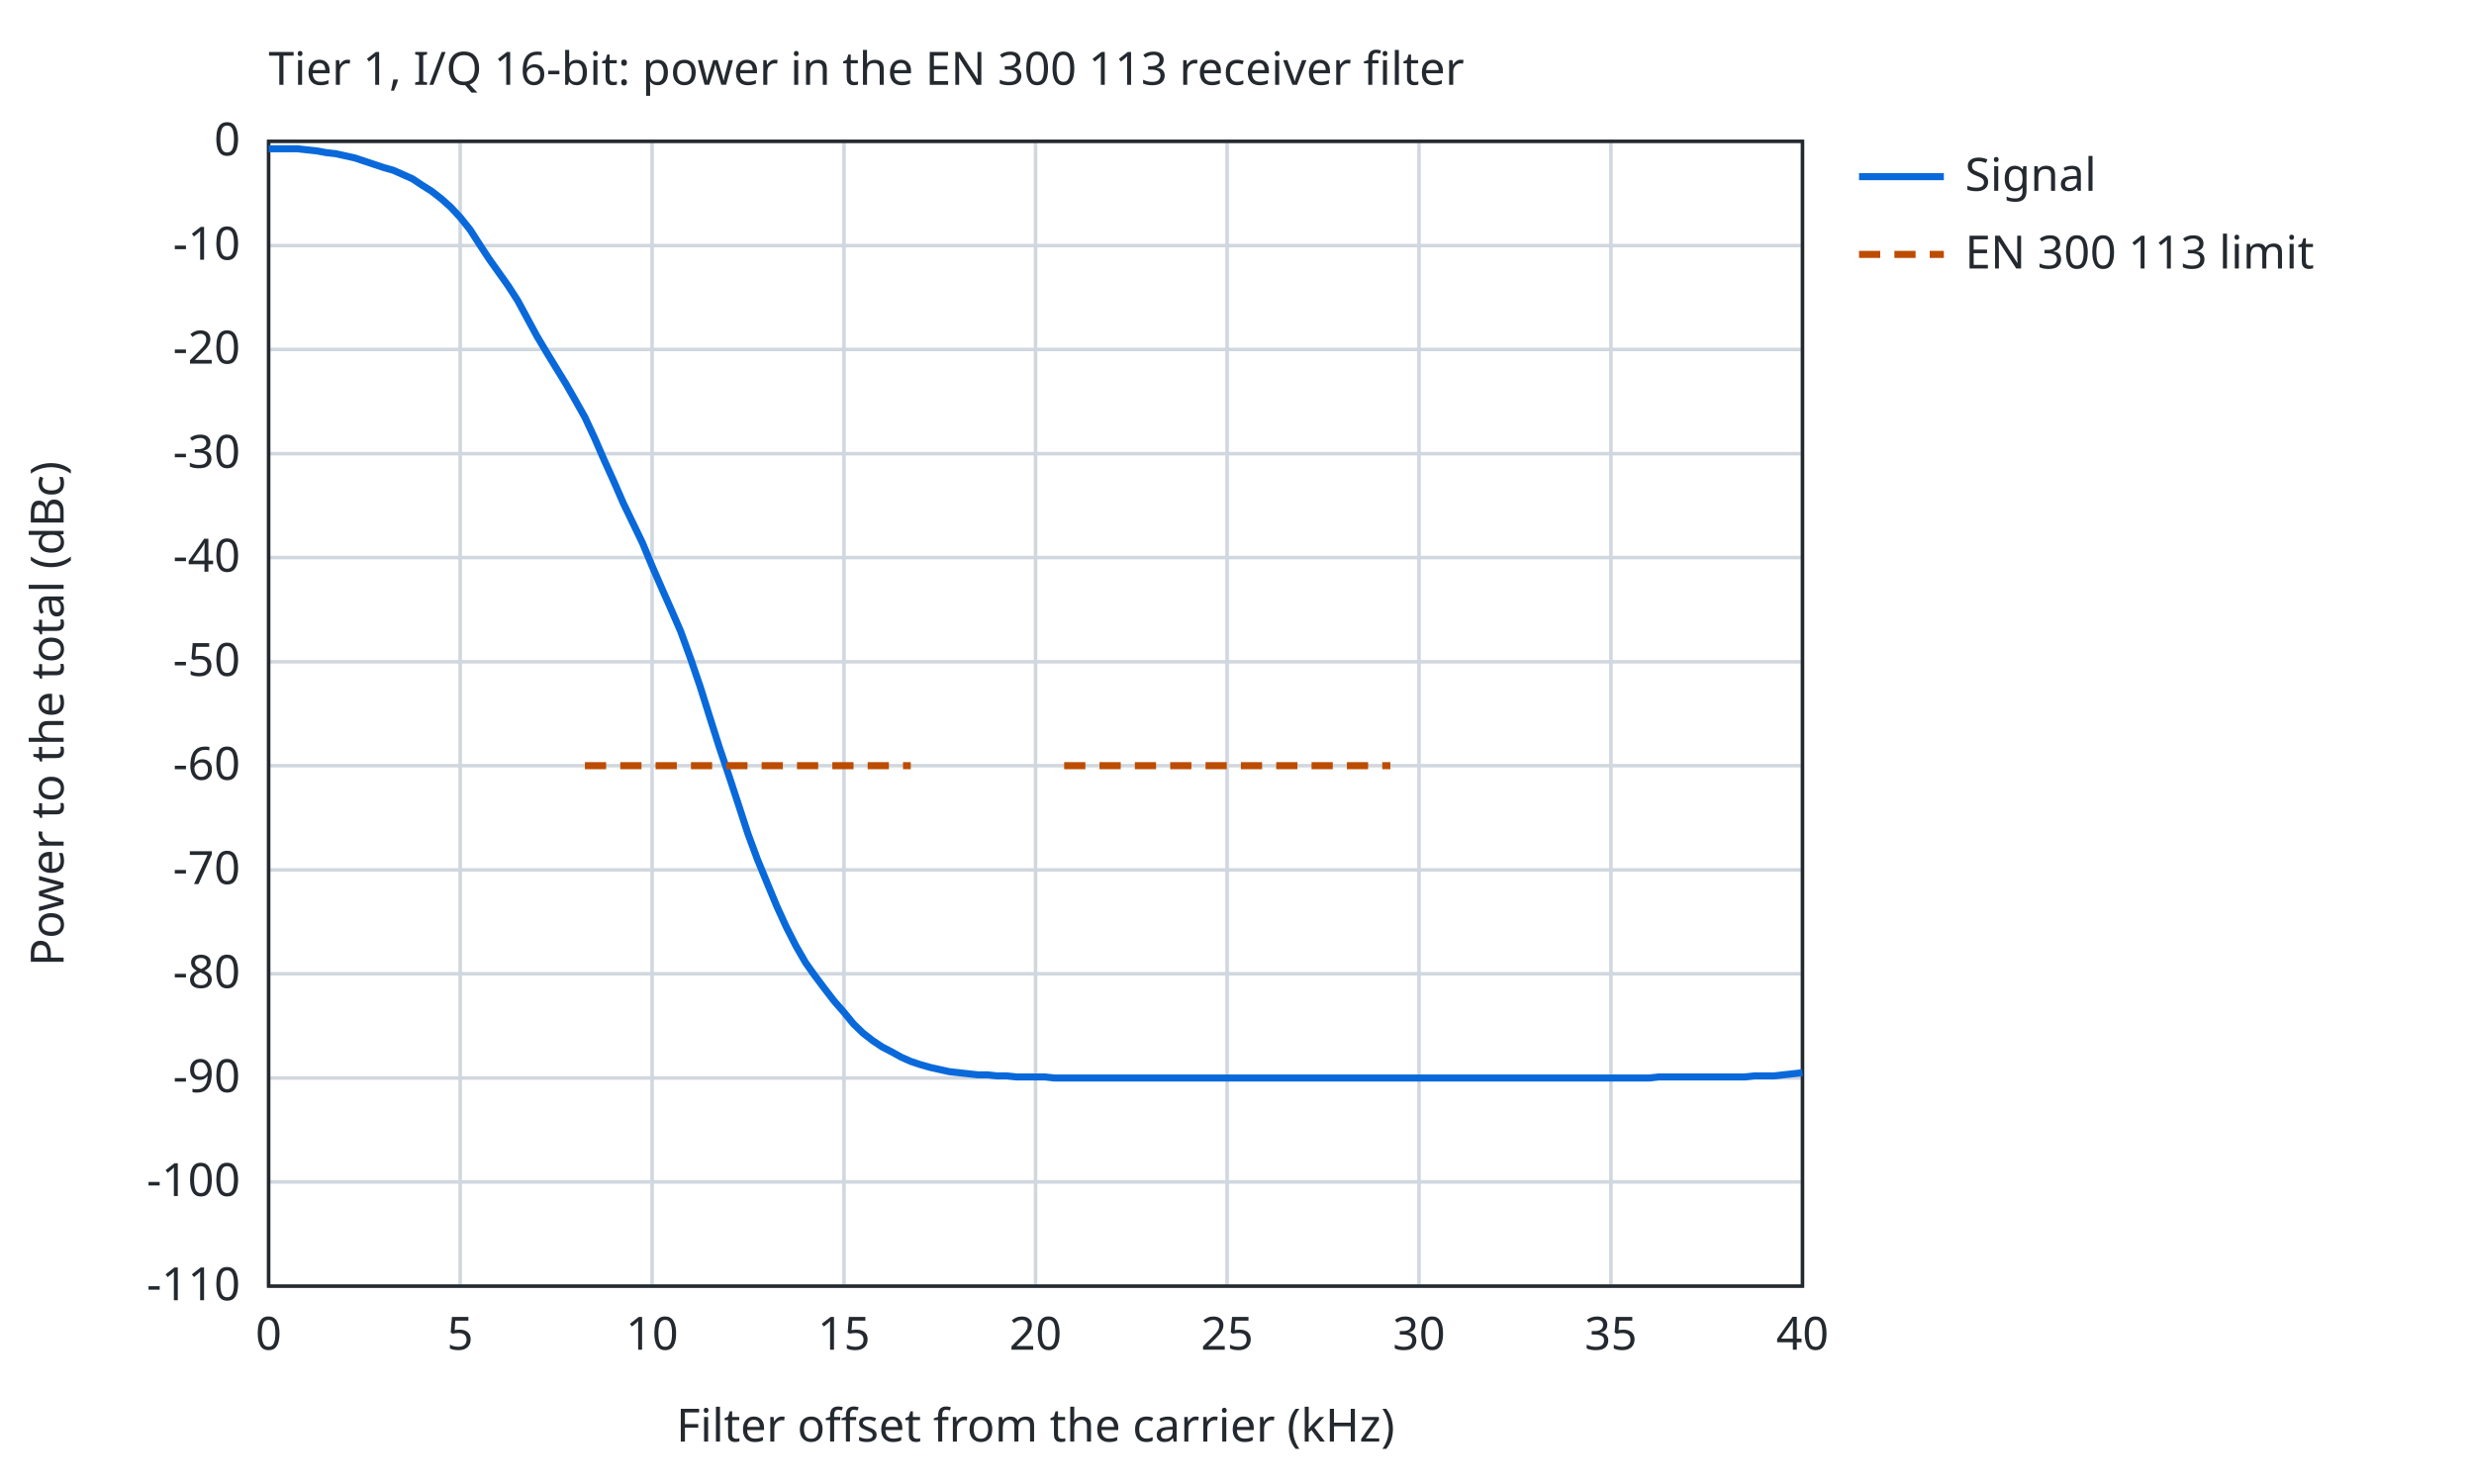
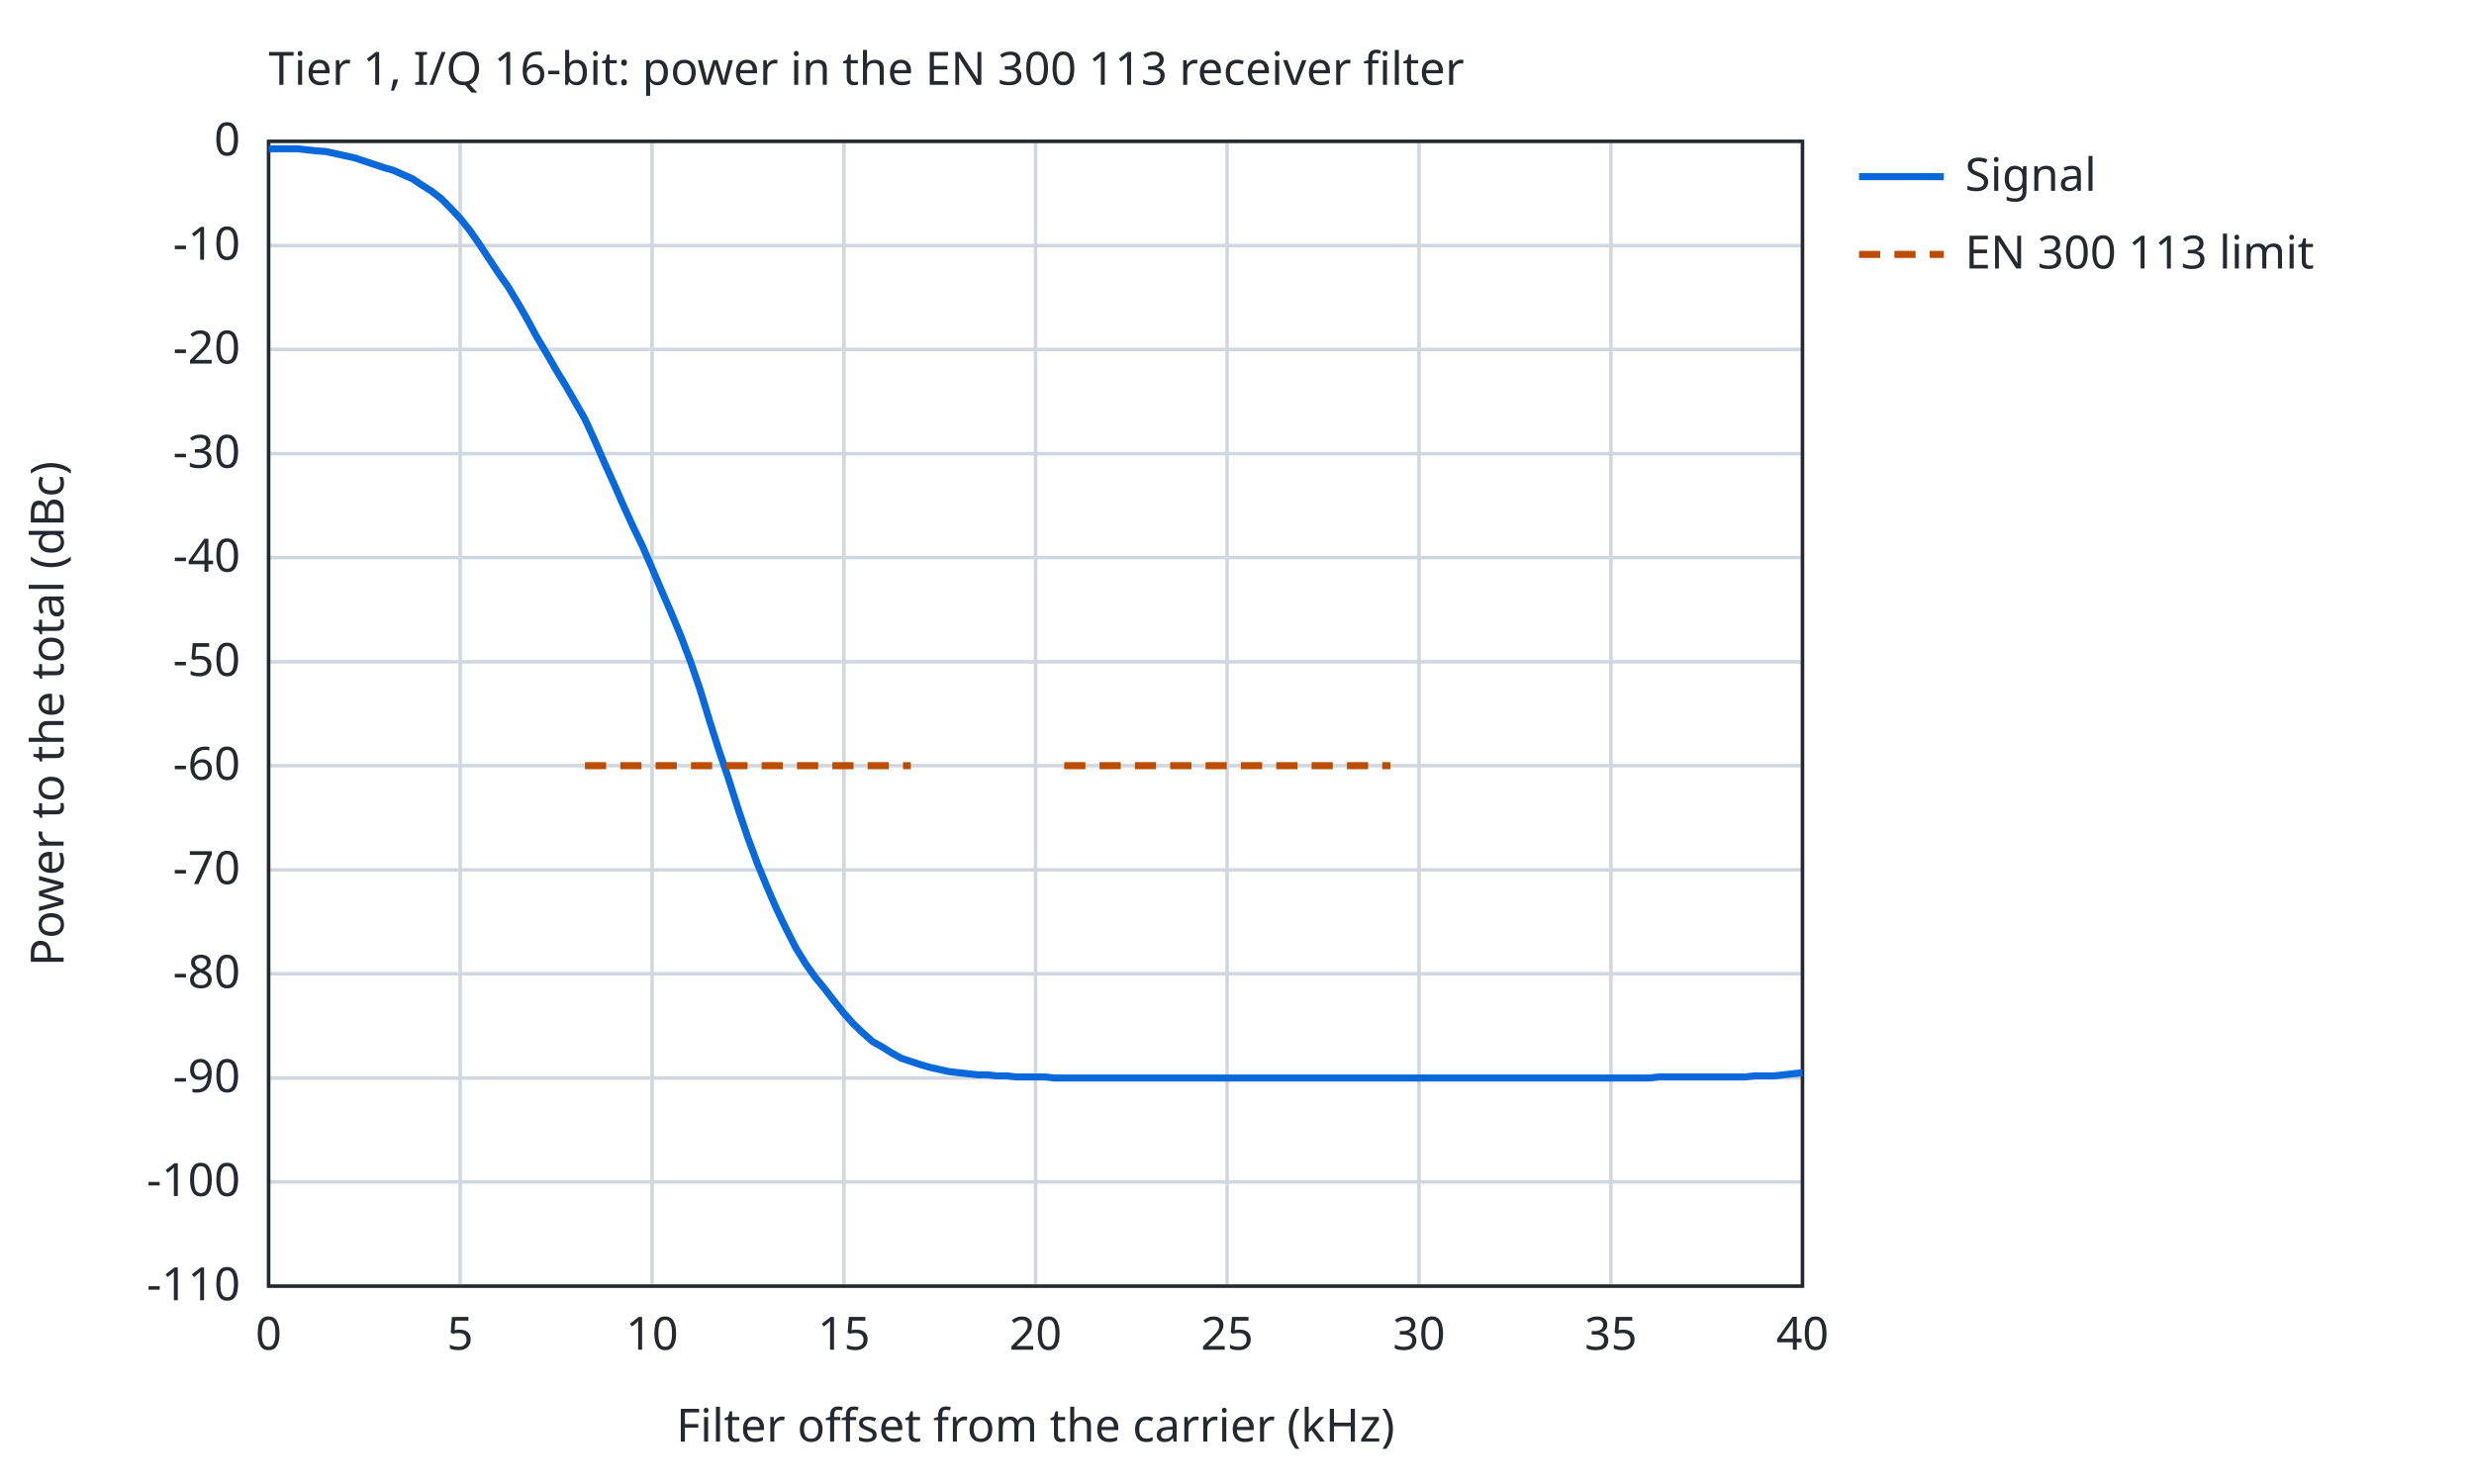
<svg xmlns="http://www.w3.org/2000/svg" width="700" height="420" viewBox="0 0 700 420">
  <style>text{font-family:sans-serif;font-size:13px;fill:#24292f}.bg{fill:#ffffff}.ax{stroke:#24292f;stroke-width:1;fill:none}.gr{stroke:#d0d7de;stroke-width:1}.mi{stroke:#eaeef2;stroke-width:1}.r0{stroke:#6e7781}.r1{stroke:#bc4c00}.r2{stroke:#8250df}.r3{stroke:#1a7f37}.r4{stroke:#9a6700}.s1{stroke:#cf222e}.s2{stroke:#0969da}.s3{stroke:#1a7f37}.s4{stroke:#9a6700}.f1{fill:#cf222e}.f2{fill:#0969da}.f3{fill:#1a7f37}.f4{fill:#9a6700}.l{fill:none;stroke-width:2}.p{fill:none;stroke-width:1.5}.e{fill:none;stroke-width:1;stroke-opacity:.25}@media (prefers-color-scheme:dark){text{fill:#e6edf3}.bg{fill:#0d1117}.ax{stroke:#8b949e}.gr{stroke:#30363d}.mi{stroke:#21262d}.r0{stroke:#8b949e}.r1{stroke:#f0883e}.r2{stroke:#d2a8ff}.r3{stroke:#3fb950}.r4{stroke:#d29922}.s1{stroke:#ff7b72}.s2{stroke:#58a6ff}.s3{stroke:#3fb950}.s4{stroke:#d29922}.f1{fill:#ff7b72}.f2{fill:#58a6ff}.f3{fill:#3fb950}.f4{fill:#d29922}}</style>
  <rect class="bg" width="100%" height="100%" />
  <text x="76.0" y="24">Tier 1, I/Q 16-bit: power in the EN 300 113 receiver filter</text>
  <line class="gr" x1="76.0" y1="364.0" x2="76.0" y2="40.0" />
  <text x="76.0" y="382.0" text-anchor="middle">0</text>
  <line class="gr" x1="130.2" y1="364.0" x2="130.2" y2="40.0" />
  <text x="130.2" y="382.0" text-anchor="middle">5</text>
  <line class="gr" x1="184.5" y1="364.0" x2="184.5" y2="40.0" />
  <text x="184.5" y="382.0" text-anchor="middle">10</text>
  <line class="gr" x1="238.8" y1="364.0" x2="238.8" y2="40.0" />
  <text x="238.8" y="382.0" text-anchor="middle">15</text>
  <line class="gr" x1="293.0" y1="364.0" x2="293.0" y2="40.0" />
  <text x="293.0" y="382.0" text-anchor="middle">20</text>
  <line class="gr" x1="347.2" y1="364.0" x2="347.2" y2="40.0" />
  <text x="347.2" y="382.0" text-anchor="middle">25</text>
  <line class="gr" x1="401.5" y1="364.0" x2="401.5" y2="40.0" />
  <text x="401.5" y="382.0" text-anchor="middle">30</text>
  <line class="gr" x1="455.8" y1="364.0" x2="455.8" y2="40.0" />
  <text x="455.8" y="382.0" text-anchor="middle">35</text>
  <line class="gr" x1="510.0" y1="364.0" x2="510.0" y2="40.0" />
  <text x="510.0" y="382.0" text-anchor="middle">40</text>
  <line class="gr" x1="76.0" y1="364.0" x2="510.0" y2="364.0" />
  <text x="68.0" y="368.0" text-anchor="end">-110</text>
  <line class="gr" x1="76.0" y1="334.5" x2="510.0" y2="334.5" />
  <text x="68.0" y="338.5" text-anchor="end">-100</text>
  <line class="gr" x1="76.0" y1="305.1" x2="510.0" y2="305.1" />
  <text x="68.0" y="309.1" text-anchor="end">-90</text>
  <line class="gr" x1="76.0" y1="275.6" x2="510.0" y2="275.6" />
  <text x="68.0" y="279.6" text-anchor="end">-80</text>
  <line class="gr" x1="76.0" y1="246.2" x2="510.0" y2="246.2" />
  <text x="68.0" y="250.2" text-anchor="end">-70</text>
  <line class="gr" x1="76.0" y1="216.7" x2="510.0" y2="216.7" />
  <text x="68.0" y="220.7" text-anchor="end">-60</text>
  <line class="gr" x1="76.0" y1="187.3" x2="510.0" y2="187.3" />
  <text x="68.0" y="191.3" text-anchor="end">-50</text>
  <line class="gr" x1="76.0" y1="157.8" x2="510.0" y2="157.8" />
  <text x="68.0" y="161.8" text-anchor="end">-40</text>
  <line class="gr" x1="76.0" y1="128.4" x2="510.0" y2="128.4" />
  <text x="68.0" y="132.4" text-anchor="end">-30</text>
  <line class="gr" x1="76.0" y1="98.9" x2="510.0" y2="98.9" />
  <text x="68.0" y="102.9" text-anchor="end">-20</text>
  <line class="gr" x1="76.0" y1="69.5" x2="510.0" y2="69.5" />
  <text x="68.0" y="73.5" text-anchor="end">-10</text>
  <line class="gr" x1="76.0" y1="40.0" x2="510.0" y2="40.0" />
  <text x="68.0" y="44.0" text-anchor="end">0</text>
  <rect class="ax" x="76.0" y="40.0" width="434.0" height="324.0" />
  <text x="293.0" y="408.0" text-anchor="middle">Filter offset from the carrier (kHz)</text>
  <text x="18" y="202.0" text-anchor="middle" transform="rotate(-90 18 202.0)">Power to the total (dBc)</text>
-   <path class="l s2" d="M76.0,42.1 L78.7,42.1 L81.4,42.1 L84.1,42.1 L86.8,42.4 L89.6,42.7 L92.3,43.2 L95.0,43.5 L97.7,44.1 L100.4,44.7 L103.1,45.6 L105.8,46.5 L108.5,47.4 L111.3,48.2 L114.0,49.4 L116.7,50.6 L119.4,52.4 L122.1,54.1 L124.8,56.2 L127.5,58.6 L130.2,61.5 L133.0,65.0 L135.7,69.2 L138.4,73.3 L141.1,77.1 L143.8,80.9 L146.5,85.1 L149.2,90.1 L151.9,95.1 L154.7,99.8 L157.4,104.2 L160.1,108.6 L162.8,113.3 L165.5,118.1 L168.2,123.9 L170.9,130.1 L173.7,136.3 L176.4,142.5 L179.1,148.1 L181.8,153.7 L184.5,160.2 L187.2,166.4 L189.9,172.5 L192.6,178.7 L195.4,186.4 L198.1,194.3 L200.8,202.9 L203.5,211.4 L206.2,219.4 L208.9,227.6 L211.6,235.9 L214.3,243.2 L217.1,250.0 L219.8,256.5 L222.5,262.4 L225.2,267.7 L227.9,272.4 L230.6,276.2 L233.3,279.8 L236.0,283.3 L238.8,286.5 L241.5,289.8 L244.2,292.4 L246.9,294.5 L249.6,296.3 L252.3,297.7 L255.0,299.2 L257.7,300.4 L260.4,301.3 L263.2,302.1 L265.9,302.7 L268.6,303.3 L271.3,303.6 L274.0,303.9 L276.7,304.2 L279.4,304.2 L282.1,304.5 L284.9,304.5 L287.6,304.8 L290.3,304.8 L293.0,304.8 L295.7,304.8 L298.4,305.1 L301.1,305.1 L303.9,305.1 L306.6,305.1 L309.3,305.1 L312.0,305.1 L314.7,305.1 L317.4,305.1 L320.1,305.1 L322.8,305.1 L325.5,305.1 L328.3,305.1 L331.0,305.1 L333.7,305.1 L336.4,305.1 L339.1,305.1 L341.8,305.1 L344.5,305.1 L347.2,305.1 L350.0,305.1 L352.7,305.1 L355.4,305.1 L358.1,305.1 L360.8,305.1 L363.5,305.1 L366.2,305.1 L369.0,305.1 L371.7,305.1 L374.4,305.1 L377.1,305.1 L379.8,305.1 L382.5,305.1 L385.2,305.1 L387.9,305.1 L390.6,305.1 L393.4,305.1 L396.1,305.1 L398.8,305.1 L401.5,305.1 L404.2,305.1 L406.9,305.1 L409.6,305.1 L412.4,305.1 L415.1,305.1 L417.8,305.1 L420.5,305.1 L423.2,305.1 L425.9,305.1 L428.6,305.1 L431.3,305.1 L434.0,305.1 L436.8,305.1 L439.5,305.1 L442.2,305.1 L444.9,305.1 L447.6,305.1 L450.3,305.1 L453.0,305.1 L455.8,305.1 L458.5,305.1 L461.2,305.1 L463.9,305.1 L466.6,305.1 L469.3,304.8 L472.0,304.8 L474.7,304.8 L477.5,304.8 L480.2,304.8 L482.9,304.8 L485.6,304.8 L488.3,304.8 L491.0,304.8 L493.7,304.8 L496.4,304.5 L499.1,304.5 L501.9,304.5 L504.6,304.2 L507.3,303.9 L510.0,303.6" />
+   <path class="l s2" d="M76.0,42.1 L78.7,42.1 L81.4,42.1 L84.1,42.1 L86.8,42.4 L89.6,42.7 L92.3,42.9 L95.0,43.5 L97.7,44.1 L100.4,44.7 L103.1,45.6 L105.8,46.5 L108.5,47.4 L111.3,48.2 L114.0,49.4 L116.7,50.6 L119.4,52.4 L122.1,54.1 L124.8,56.2 L127.5,58.9 L130.2,61.8 L133.0,65.3 L135.7,69.2 L138.4,73.3 L141.1,77.4 L143.8,81.2 L146.5,85.7 L149.2,90.4 L151.9,95.4 L154.7,100.1 L157.4,104.8 L160.1,109.2 L162.8,113.9 L165.5,118.6 L168.2,124.5 L170.9,130.7 L173.7,136.9 L176.4,143.1 L179.1,149.0 L181.8,154.6 L184.5,160.8 L187.2,167.2 L189.9,173.4 L192.6,179.9 L195.4,187.3 L198.1,195.2 L200.8,204.1 L203.5,212.6 L206.2,220.6 L208.9,229.1 L211.6,237.1 L214.3,244.4 L217.1,251.2 L219.8,257.4 L222.5,263.0 L225.2,268.3 L227.9,272.7 L230.6,276.5 L233.3,279.8 L236.0,283.3 L238.8,286.8 L241.5,289.8 L244.2,292.4 L246.9,294.8 L249.6,296.3 L252.3,298.0 L255.0,299.5 L257.7,300.4 L260.4,301.3 L263.2,302.1 L265.9,302.7 L268.6,303.3 L271.3,303.6 L274.0,303.9 L276.7,304.2 L279.4,304.2 L282.1,304.5 L284.9,304.5 L287.6,304.8 L290.3,304.8 L293.0,304.8 L295.7,304.8 L298.4,305.1 L301.1,305.1 L303.9,305.1 L306.6,305.1 L309.3,305.1 L312.0,305.1 L314.7,305.1 L317.4,305.1 L320.1,305.1 L322.8,305.1 L325.5,305.1 L328.3,305.1 L331.0,305.1 L333.7,305.1 L336.4,305.1 L339.1,305.1 L341.8,305.1 L344.5,305.1 L347.2,305.1 L350.0,305.1 L352.7,305.1 L355.4,305.1 L358.1,305.1 L360.8,305.1 L363.5,305.1 L366.2,305.1 L369.0,305.1 L371.7,305.1 L374.4,305.1 L377.1,305.1 L379.8,305.1 L382.5,305.1 L385.2,305.1 L387.9,305.1 L390.6,305.1 L393.4,305.1 L396.1,305.1 L398.8,305.1 L401.5,305.1 L404.2,305.1 L406.9,305.1 L409.6,305.1 L412.4,305.1 L415.1,305.1 L417.8,305.1 L420.5,305.1 L423.2,305.1 L425.9,305.1 L428.6,305.1 L431.3,305.1 L434.0,305.1 L436.8,305.1 L439.5,305.1 L442.2,305.1 L444.9,305.1 L447.6,305.1 L450.3,305.1 L453.0,305.1 L455.8,305.1 L458.5,305.1 L461.2,305.1 L463.9,305.1 L466.6,305.1 L469.3,304.8 L472.0,304.8 L474.7,304.8 L477.5,304.8 L480.2,304.8 L482.9,304.8 L485.6,304.8 L488.3,304.8 L491.0,304.8 L493.7,304.8 L496.4,304.5 L499.1,304.5 L501.9,304.5 L504.6,304.2 L507.3,303.9 L510.0,303.6" />
  <line class="l s2" x1="526.0" y1="50.0" x2="550.0" y2="50.0" />
  <text x="556.0" y="54.0">Signal</text>
  <path class="l r1" stroke-dasharray="6 4" d="M165.5,216.7 L257.7,216.7" />
  <line class="l r1" stroke-dasharray="6 4" x1="526.0" y1="72.0" x2="550.0" y2="72.0" />
  <text x="556.0" y="76.0">EN 300 113 limit</text>
  <path class="l r1" stroke-dasharray="6 4" d="M301.1,216.7 L393.4,216.7" />
</svg>
